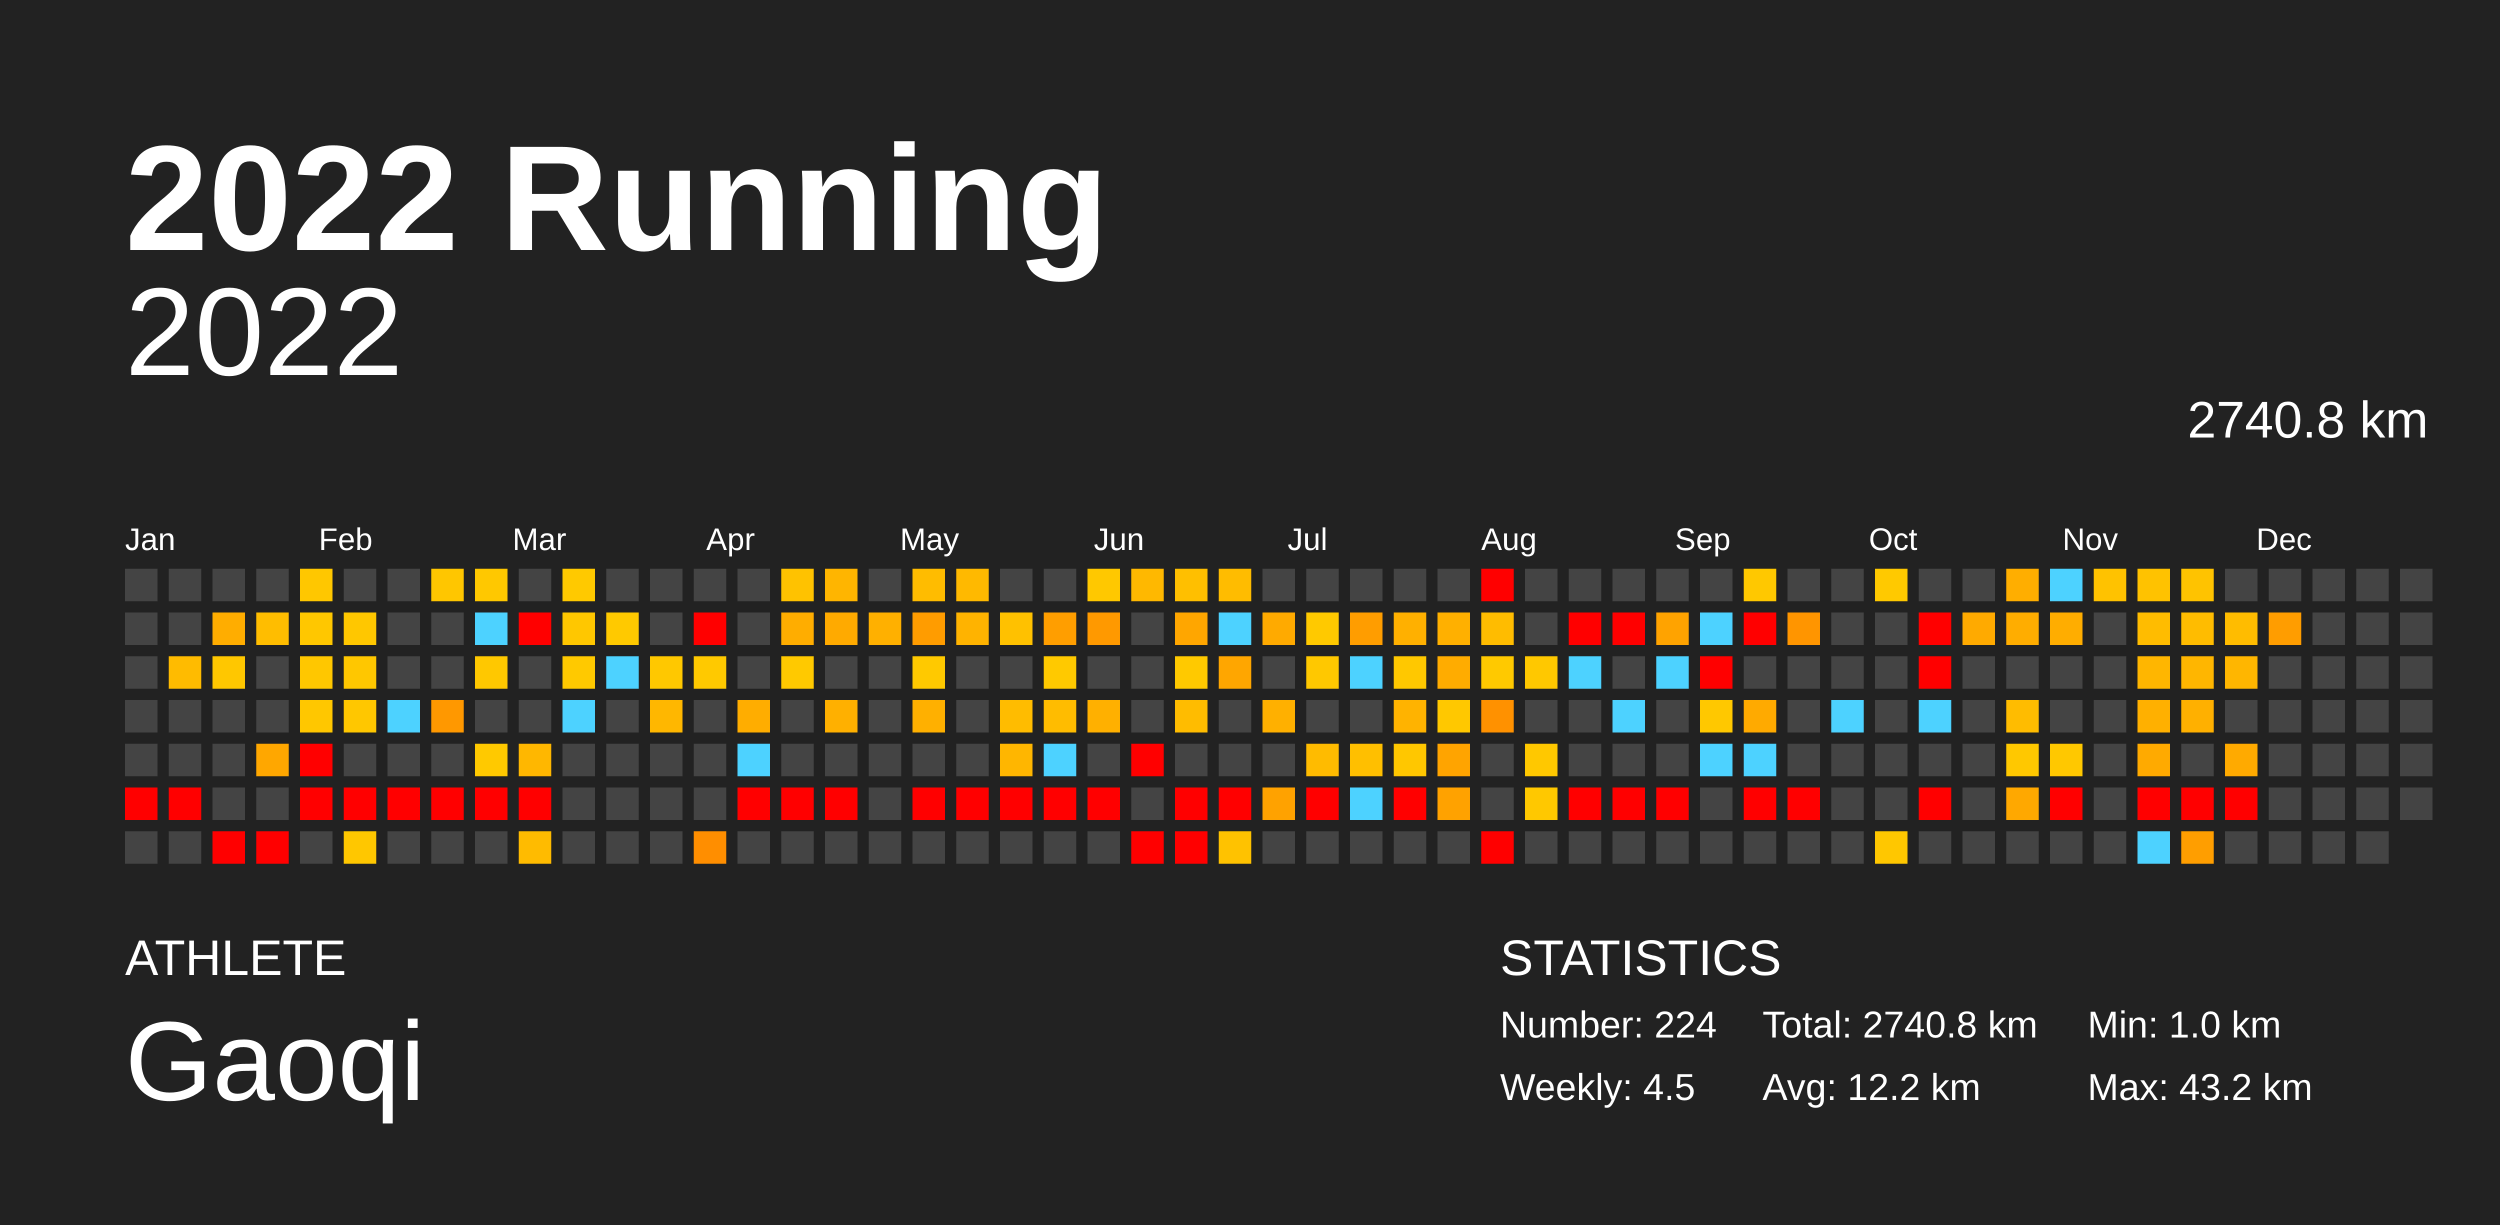
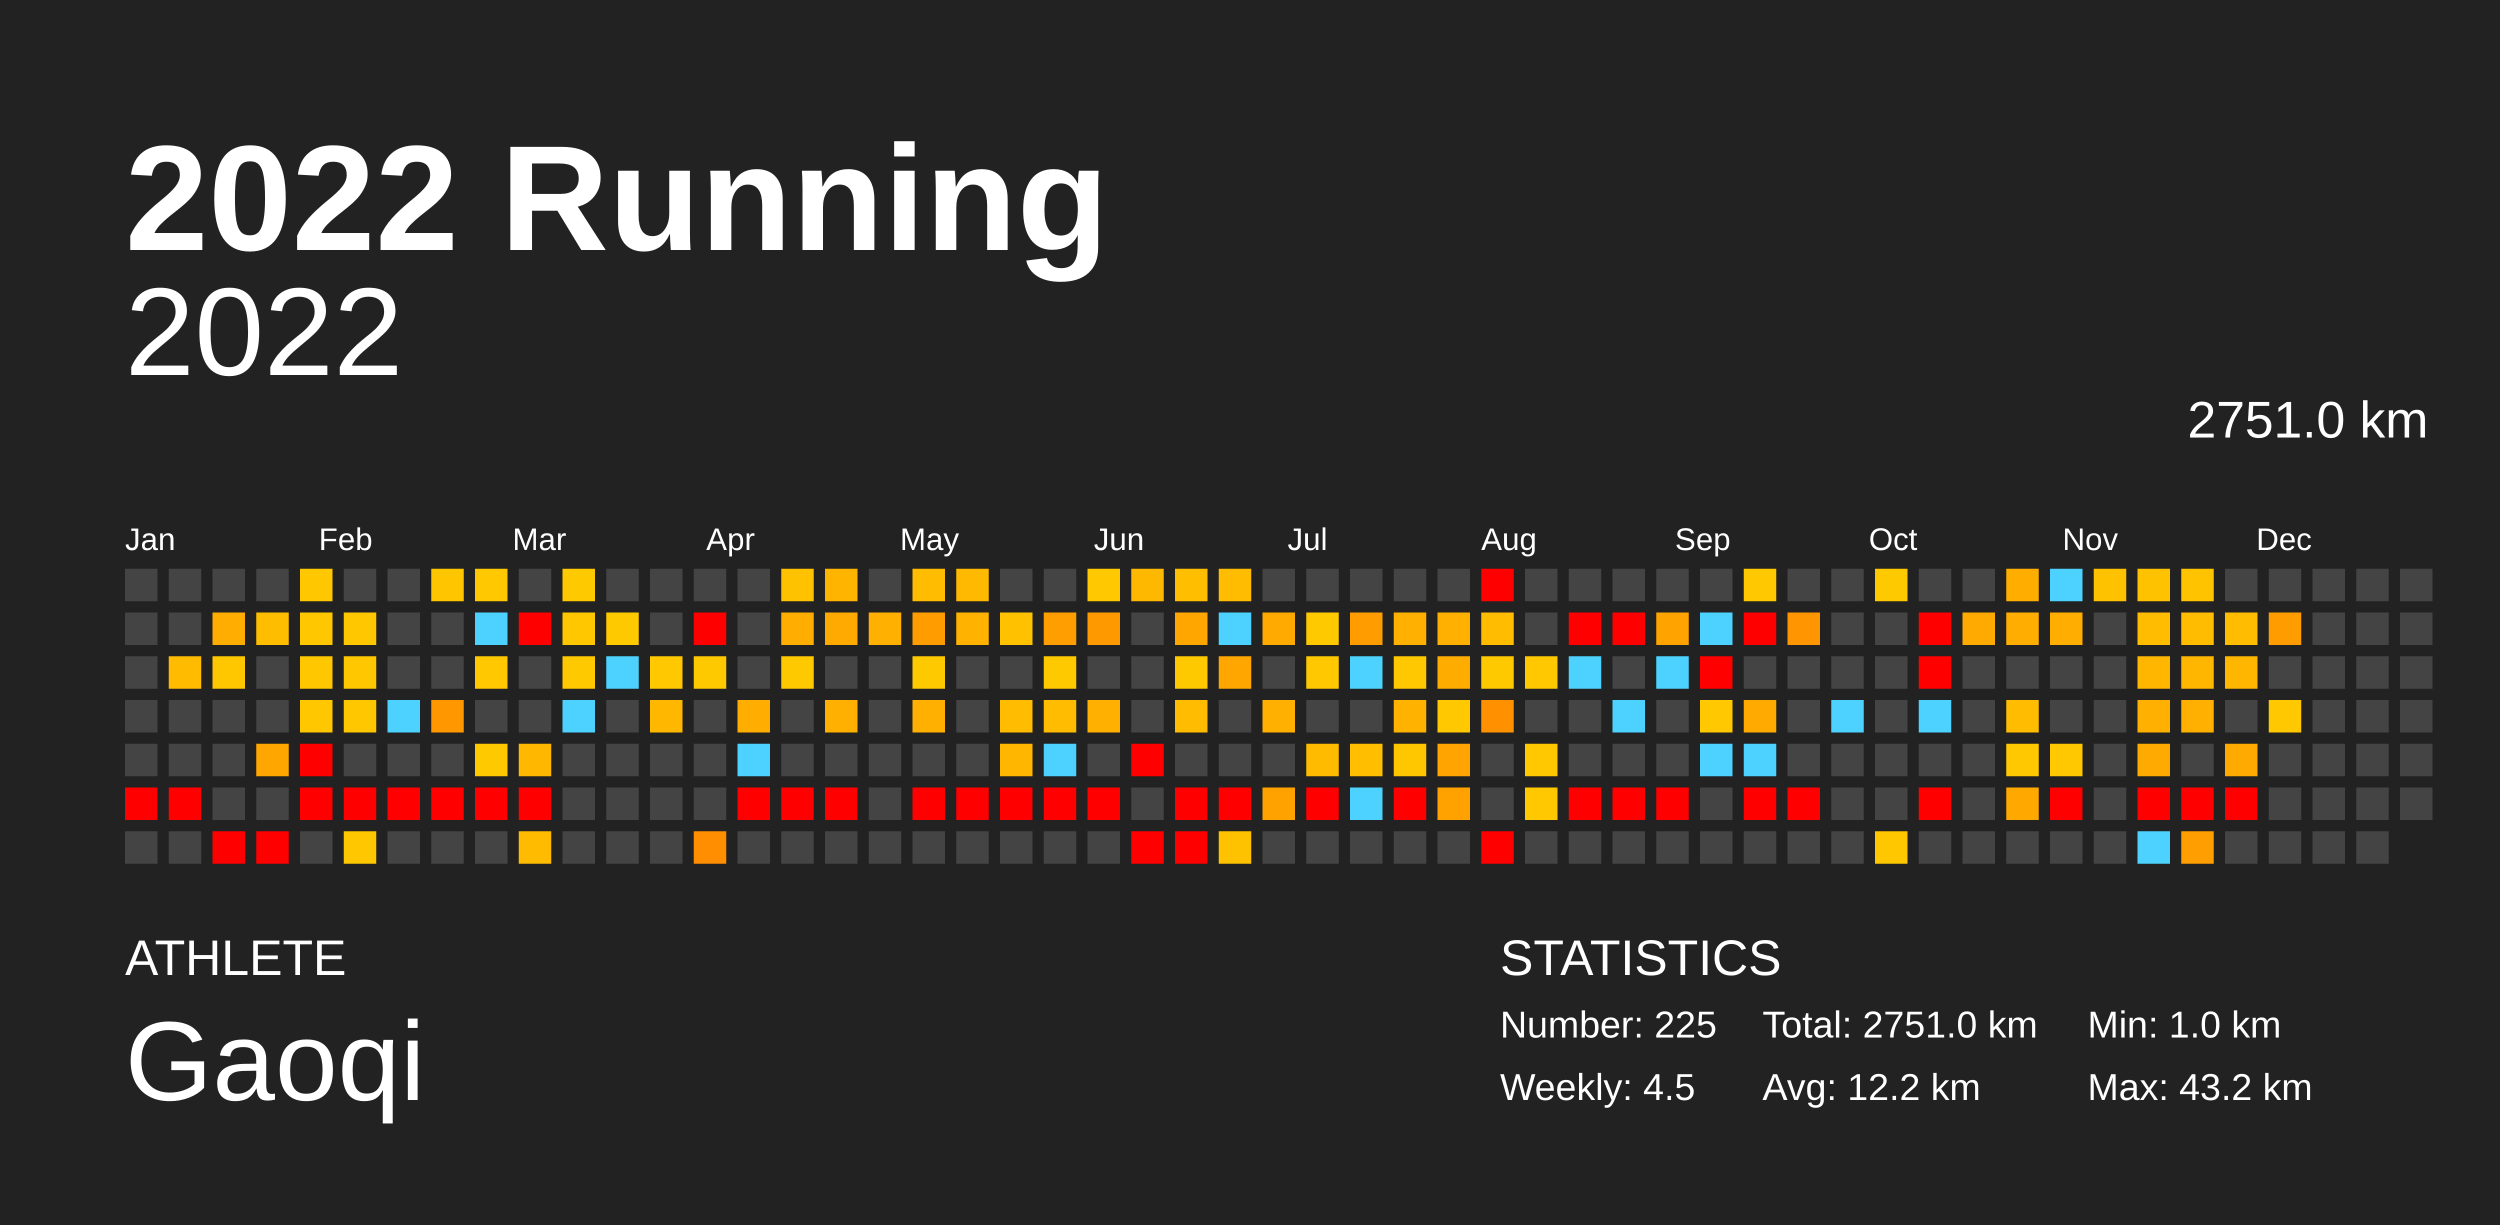
<svg xmlns="http://www.w3.org/2000/svg" baseProfile="full" height="98mm" version="1.1" viewBox="0,0,200,98" width="200mm">
  <defs />
  <rect fill="#222222" height="98" width="200" x="0" y="0" />
  <text fill="#FFFFFF" style="font-size:12px; font-family:Arial; font-weight:bold;" x="10" y="20">2022 Running</text>
  <text fill="#FFFFFF" style="font-size:4px; font-family:Arial" x="10" y="78">ATHLETE</text>
  <text fill="#FFFFFF" style="font-size:9px; font-family:Arial" x="10" y="88">Gaoqi</text>
  <text fill="#FFFFFF" style="font-size:4px; font-family:Arial" x="120" y="78">STATISTICS</text>
-   <text fill="#FFFFFF" style="font-size:3px; font-family:Arial" x="120" y="83">Number: 224</text>
+   <text fill="#FFFFFF" style="font-size:3px; font-family:Arial" x="120" y="83">Number: 225</text>
  <text fill="#FFFFFF" style="font-size:3px; font-family:Arial" x="120" y="88">Weekly: 4.5</text>
-   <text fill="#FFFFFF" style="font-size:3px; font-family:Arial" x="141" y="83">Total: 2740.8 km</text>
+   <text fill="#FFFFFF" style="font-size:3px; font-family:Arial" x="141" y="83">Total: 2751.0 km</text>
  <text fill="#FFFFFF" style="font-size:3px; font-family:Arial" x="141" y="88">Avg: 12.2 km</text>
  <text fill="#FFFFFF" style="font-size:3px; font-family:Arial" x="167" y="83">Min: 1.0 km</text>
  <text fill="#FFFFFF" style="font-size:3px; font-family:Arial" x="167" y="88">Max: 43.2 km</text>
  <text alignment-baseline="hanging" fill="#FFFFFF" style="font-size:10.0px; font-family:Arial;" x="10" y="30">2022</text>
-   <text alignment-baseline="hanging" fill="#FFFFFF" style="font-size:4.125px; font-family:Arial;" x="175" y="35">2740.8 km</text>
+   <text alignment-baseline="hanging" fill="#FFFFFF" style="font-size:4.125px; font-family:Arial;" x="175" y="35">2751.0 km</text>
  <text fill="#FFFFFF" style="font-size:2.5px; font-family:Arial" x="10.0" y="44">Jan</text>
  <text fill="#FFFFFF" style="font-size:2.5px; font-family:Arial" x="25.5" y="44">Feb</text>
  <text fill="#FFFFFF" style="font-size:2.5px; font-family:Arial" x="41.0" y="44">Mar</text>
  <text fill="#FFFFFF" style="font-size:2.5px; font-family:Arial" x="56.5" y="44">Apr</text>
  <text fill="#FFFFFF" style="font-size:2.5px; font-family:Arial" x="72.0" y="44">May</text>
  <text fill="#FFFFFF" style="font-size:2.5px; font-family:Arial" x="87.5" y="44">Jun</text>
  <text fill="#FFFFFF" style="font-size:2.5px; font-family:Arial" x="103.0" y="44">Jul</text>
  <text fill="#FFFFFF" style="font-size:2.5px; font-family:Arial" x="118.5" y="44">Aug</text>
  <text fill="#FFFFFF" style="font-size:2.5px; font-family:Arial" x="134.0" y="44">Sep</text>
  <text fill="#FFFFFF" style="font-size:2.5px; font-family:Arial" x="149.5" y="44">Oct</text>
  <text fill="#FFFFFF" style="font-size:2.5px; font-family:Arial" x="165.0" y="44">Nov</text>
  <text fill="#FFFFFF" style="font-size:2.5px; font-family:Arial" x="180.5" y="44">Dec</text>
  <rect fill="#444444" height="2.6" width="2.6" x="10.0" y="45.5" />
  <rect fill="#444444" height="2.6" width="2.6" x="10.0" y="49.0" />
  <rect fill="#444444" height="2.6" width="2.6" x="10.0" y="52.5" />
  <rect fill="#444444" height="2.6" width="2.6" x="10.0" y="56.0" />
  <rect fill="#444444" height="2.6" width="2.6" x="10.0" y="59.5" />
  <rect fill="red" height="2.6" width="2.6" x="10.0" y="63.0" />
  <rect fill="#444444" height="2.6" width="2.6" x="10.0" y="66.5" />
  <rect fill="#444444" height="2.6" width="2.6" x="13.5" y="45.5" />
  <rect fill="#444444" height="2.6" width="2.6" x="13.5" y="49.0" />
  <rect fill="#ffbb00" height="2.6" width="2.6" x="13.5" y="52.5" />
  <rect fill="#444444" height="2.6" width="2.6" x="13.5" y="56.0" />
  <rect fill="#444444" height="2.6" width="2.6" x="13.5" y="59.5" />
  <rect fill="red" height="2.6" width="2.6" x="13.5" y="63.0" />
  <rect fill="#444444" height="2.6" width="2.6" x="13.5" y="66.5" />
  <rect fill="#444444" height="2.6" width="2.6" x="17.0" y="45.5" />
  <rect fill="#ffad00" height="2.6" width="2.6" x="17.0" y="49.0" />
  <rect fill="#ffc700" height="2.6" width="2.6" x="17.0" y="52.5" />
  <rect fill="#444444" height="2.6" width="2.6" x="17.0" y="56.0" />
  <rect fill="#444444" height="2.6" width="2.6" x="17.0" y="59.5" />
  <rect fill="#444444" height="2.6" width="2.6" x="17.0" y="63.0" />
  <rect fill="red" height="2.6" width="2.6" x="17.0" y="66.5" />
  <rect fill="#444444" height="2.6" width="2.6" x="20.5" y="45.5" />
  <rect fill="#ffbd00" height="2.6" width="2.6" x="20.5" y="49.0" />
  <rect fill="#444444" height="2.6" width="2.6" x="20.5" y="52.5" />
  <rect fill="#444444" height="2.6" width="2.6" x="20.5" y="56.0" />
  <rect fill="#ffa700" height="2.6" width="2.6" x="20.5" y="59.5" />
  <rect fill="#444444" height="2.6" width="2.6" x="20.5" y="63.0" />
  <rect fill="red" height="2.6" width="2.6" x="20.5" y="66.5" />
  <rect fill="#ffc700" height="2.6" width="2.6" x="24.0" y="45.5" />
  <rect fill="#ffc700" height="2.6" width="2.6" x="24.0" y="49.0" />
  <rect fill="#ffc700" height="2.6" width="2.6" x="24.0" y="52.5" />
  <rect fill="#ffc700" height="2.6" width="2.6" x="24.0" y="56.0" />
  <rect fill="red" height="2.6" width="2.6" x="24.0" y="59.5" />
  <rect fill="red" height="2.6" width="2.6" x="24.0" y="63.0" />
  <rect fill="#444444" height="2.6" width="2.6" x="24.0" y="66.5" />
  <rect fill="#444444" height="2.6" width="2.6" x="27.5" y="45.5" />
  <rect fill="#ffc700" height="2.6" width="2.6" x="27.5" y="49.0" />
  <rect fill="#ffc700" height="2.6" width="2.6" x="27.5" y="52.5" />
  <rect fill="#ffc700" height="2.6" width="2.6" x="27.5" y="56.0" />
  <rect fill="#444444" height="2.6" width="2.6" x="27.5" y="59.5" />
  <rect fill="red" height="2.6" width="2.6" x="27.5" y="63.0" />
  <rect fill="#ffc700" height="2.6" width="2.6" x="27.5" y="66.5" />
  <rect fill="#444444" height="2.6" width="2.6" x="31.0" y="45.5" />
  <rect fill="#444444" height="2.6" width="2.6" x="31.0" y="49.0" />
  <rect fill="#444444" height="2.6" width="2.6" x="31.0" y="52.5" />
  <rect fill="#4dd2ff" height="2.6" width="2.6" x="31.0" y="56.0" />
  <rect fill="#444444" height="2.6" width="2.6" x="31.0" y="59.5" />
  <rect fill="red" height="2.6" width="2.6" x="31.0" y="63.0" />
  <rect fill="#444444" height="2.6" width="2.6" x="31.0" y="66.5" />
  <rect fill="#ffc600" height="2.6" width="2.6" x="34.5" y="45.5" />
  <rect fill="#444444" height="2.6" width="2.6" x="34.5" y="49.0" />
  <rect fill="#444444" height="2.6" width="2.6" x="34.5" y="52.5" />
  <rect fill="#ff9800" height="2.6" width="2.6" x="34.5" y="56.0" />
  <rect fill="#444444" height="2.6" width="2.6" x="34.5" y="59.5" />
  <rect fill="red" height="2.6" width="2.6" x="34.5" y="63.0" />
  <rect fill="#444444" height="2.6" width="2.6" x="34.5" y="66.5" />
  <rect fill="#ffc800" height="2.6" width="2.6" x="38.0" y="45.5" />
  <rect fill="#4dd2ff" height="2.6" width="2.6" x="38.0" y="49.0" />
  <rect fill="#ffc800" height="2.6" width="2.6" x="38.0" y="52.5" />
  <rect fill="#444444" height="2.6" width="2.6" x="38.0" y="56.0" />
  <rect fill="#ffc900" height="2.6" width="2.6" x="38.0" y="59.5" />
  <rect fill="red" height="2.6" width="2.6" x="38.0" y="63.0" />
  <rect fill="#444444" height="2.6" width="2.6" x="38.0" y="66.5" />
  <rect fill="#444444" height="2.6" width="2.6" x="41.5" y="45.5" />
  <rect fill="red" height="2.6" width="2.6" x="41.5" y="49.0" />
  <rect fill="#444444" height="2.6" width="2.6" x="41.5" y="52.5" />
  <rect fill="#444444" height="2.6" width="2.6" x="41.5" y="56.0" />
  <rect fill="#ffb700" height="2.6" width="2.6" x="41.5" y="59.5" />
  <rect fill="red" height="2.6" width="2.6" x="41.5" y="63.0" />
  <rect fill="#ffbb00" height="2.6" width="2.6" x="41.5" y="66.5" />
  <rect fill="#ffc900" height="2.6" width="2.6" x="45.0" y="45.5" />
  <rect fill="#ffc700" height="2.6" width="2.6" x="45.0" y="49.0" />
  <rect fill="#ffc900" height="2.6" width="2.6" x="45.0" y="52.5" />
  <rect fill="#4dd2ff" height="2.6" width="2.6" x="45.0" y="56.0" />
  <rect fill="#444444" height="2.6" width="2.6" x="45.0" y="59.5" />
  <rect fill="#444444" height="2.6" width="2.6" x="45.0" y="63.0" />
  <rect fill="#444444" height="2.6" width="2.6" x="45.0" y="66.5" />
  <rect fill="#444444" height="2.6" width="2.6" x="48.5" y="45.5" />
  <rect fill="#ffc900" height="2.6" width="2.6" x="48.5" y="49.0" />
  <rect fill="#4dd2ff" height="2.6" width="2.6" x="48.5" y="52.5" />
  <rect fill="#444444" height="2.6" width="2.6" x="48.5" y="56.0" />
  <rect fill="#444444" height="2.6" width="2.6" x="48.5" y="59.5" />
  <rect fill="#444444" height="2.6" width="2.6" x="48.5" y="63.0" />
  <rect fill="#444444" height="2.6" width="2.6" x="48.5" y="66.5" />
  <rect fill="#444444" height="2.6" width="2.6" x="52.0" y="45.5" />
  <rect fill="#444444" height="2.6" width="2.6" x="52.0" y="49.0" />
  <rect fill="#ffc800" height="2.6" width="2.6" x="52.0" y="52.5" />
  <rect fill="#ffb700" height="2.6" width="2.6" x="52.0" y="56.0" />
  <rect fill="#444444" height="2.6" width="2.6" x="52.0" y="59.5" />
  <rect fill="#444444" height="2.6" width="2.6" x="52.0" y="63.0" />
  <rect fill="#444444" height="2.6" width="2.6" x="52.0" y="66.5" />
  <rect fill="#444444" height="2.6" width="2.6" x="55.5" y="45.5" />
  <rect fill="red" height="2.6" width="2.6" x="55.5" y="49.0" />
  <rect fill="#ffc900" height="2.6" width="2.6" x="55.5" y="52.5" />
  <rect fill="#444444" height="2.6" width="2.6" x="55.5" y="56.0" />
  <rect fill="#444444" height="2.6" width="2.6" x="55.5" y="59.5" />
  <rect fill="#444444" height="2.6" width="2.6" x="55.5" y="63.0" />
  <rect fill="#ff8e00" height="2.6" width="2.6" x="55.5" y="66.5" />
  <rect fill="#444444" height="2.6" width="2.6" x="59.0" y="45.5" />
  <rect fill="#444444" height="2.6" width="2.6" x="59.0" y="49.0" />
  <rect fill="#444444" height="2.6" width="2.6" x="59.0" y="52.5" />
  <rect fill="#ffad00" height="2.6" width="2.6" x="59.0" y="56.0" />
  <rect fill="#4dd2ff" height="2.6" width="2.6" x="59.0" y="59.5" />
  <rect fill="red" height="2.6" width="2.6" x="59.0" y="63.0" />
  <rect fill="#444444" height="2.6" width="2.6" x="59.0" y="66.5" />
  <rect fill="#ffc200" height="2.6" width="2.6" x="62.5" y="45.5" />
  <rect fill="#ffad00" height="2.6" width="2.6" x="62.5" y="49.0" />
  <rect fill="#ffc900" height="2.6" width="2.6" x="62.5" y="52.5" />
  <rect fill="#444444" height="2.6" width="2.6" x="62.5" y="56.0" />
  <rect fill="#444444" height="2.6" width="2.6" x="62.5" y="59.5" />
  <rect fill="red" height="2.6" width="2.6" x="62.5" y="63.0" />
  <rect fill="#444444" height="2.6" width="2.6" x="62.5" y="66.5" />
  <rect fill="#ffb500" height="2.6" width="2.6" x="66.0" y="45.5" />
  <rect fill="#ffaa00" height="2.6" width="2.6" x="66.0" y="49.0" />
  <rect fill="#444444" height="2.6" width="2.6" x="66.0" y="52.5" />
  <rect fill="#ffb000" height="2.6" width="2.6" x="66.0" y="56.0" />
  <rect fill="#444444" height="2.6" width="2.6" x="66.0" y="59.5" />
  <rect fill="red" height="2.6" width="2.6" x="66.0" y="63.0" />
  <rect fill="#444444" height="2.6" width="2.6" x="66.0" y="66.5" />
  <rect fill="#444444" height="2.6" width="2.6" x="69.5" y="45.5" />
  <rect fill="#ffb000" height="2.6" width="2.6" x="69.5" y="49.0" />
  <rect fill="#444444" height="2.6" width="2.6" x="69.5" y="52.5" />
  <rect fill="#444444" height="2.6" width="2.6" x="69.5" y="56.0" />
  <rect fill="#444444" height="2.6" width="2.6" x="69.5" y="59.5" />
  <rect fill="#444444" height="2.6" width="2.6" x="69.5" y="63.0" />
  <rect fill="#444444" height="2.6" width="2.6" x="69.5" y="66.5" />
  <rect fill="#ffbc00" height="2.6" width="2.6" x="73.0" y="45.5" />
  <rect fill="#ff9c00" height="2.6" width="2.6" x="73.0" y="49.0" />
  <rect fill="#ffc900" height="2.6" width="2.6" x="73.0" y="52.5" />
  <rect fill="#ffb000" height="2.6" width="2.6" x="73.0" y="56.0" />
  <rect fill="#444444" height="2.6" width="2.6" x="73.0" y="59.5" />
  <rect fill="red" height="2.6" width="2.6" x="73.0" y="63.0" />
  <rect fill="#444444" height="2.6" width="2.6" x="73.0" y="66.5" />
  <rect fill="#ffb900" height="2.6" width="2.6" x="76.5" y="45.5" />
  <rect fill="#ffb300" height="2.6" width="2.6" x="76.5" y="49.0" />
  <rect fill="#444444" height="2.6" width="2.6" x="76.5" y="52.5" />
  <rect fill="#444444" height="2.6" width="2.6" x="76.5" y="56.0" />
  <rect fill="#444444" height="2.6" width="2.6" x="76.5" y="59.5" />
  <rect fill="red" height="2.6" width="2.6" x="76.5" y="63.0" />
  <rect fill="#444444" height="2.6" width="2.6" x="76.5" y="66.5" />
  <rect fill="#444444" height="2.6" width="2.6" x="80.0" y="45.5" />
  <rect fill="#ffc100" height="2.6" width="2.6" x="80.0" y="49.0" />
  <rect fill="#444444" height="2.6" width="2.6" x="80.0" y="52.5" />
  <rect fill="#ffbc00" height="2.6" width="2.6" x="80.0" y="56.0" />
  <rect fill="#ffb600" height="2.6" width="2.6" x="80.0" y="59.5" />
  <rect fill="red" height="2.6" width="2.6" x="80.0" y="63.0" />
  <rect fill="#444444" height="2.6" width="2.6" x="80.0" y="66.5" />
  <rect fill="#444444" height="2.6" width="2.6" x="83.5" y="45.5" />
  <rect fill="#ff9e00" height="2.6" width="2.6" x="83.5" y="49.0" />
  <rect fill="#ffc900" height="2.6" width="2.6" x="83.5" y="52.5" />
  <rect fill="#ffbc00" height="2.6" width="2.6" x="83.5" y="56.0" />
  <rect fill="#4dd2ff" height="2.6" width="2.6" x="83.5" y="59.5" />
  <rect fill="red" height="2.6" width="2.6" x="83.5" y="63.0" />
  <rect fill="#444444" height="2.6" width="2.6" x="83.5" y="66.5" />
  <rect fill="#ffc800" height="2.6" width="2.6" x="87.0" y="45.5" />
  <rect fill="#ff9900" height="2.6" width="2.6" x="87.0" y="49.0" />
  <rect fill="#444444" height="2.6" width="2.6" x="87.0" y="52.5" />
  <rect fill="#ffb000" height="2.6" width="2.6" x="87.0" y="56.0" />
  <rect fill="#444444" height="2.6" width="2.6" x="87.0" y="59.5" />
  <rect fill="red" height="2.6" width="2.6" x="87.0" y="63.0" />
  <rect fill="#444444" height="2.6" width="2.6" x="87.0" y="66.5" />
  <rect fill="#ffb800" height="2.6" width="2.6" x="90.5" y="45.5" />
  <rect fill="#444444" height="2.6" width="2.6" x="90.5" y="49.0" />
  <rect fill="#444444" height="2.6" width="2.6" x="90.5" y="52.5" />
  <rect fill="#444444" height="2.6" width="2.6" x="90.5" y="56.0" />
  <rect fill="red" height="2.6" width="2.6" x="90.5" y="59.5" />
  <rect fill="#444444" height="2.6" width="2.6" x="90.5" y="63.0" />
  <rect fill="red" height="2.6" width="2.6" x="90.5" y="66.5" />
  <rect fill="#ffbf00" height="2.6" width="2.6" x="94.0" y="45.5" />
  <rect fill="#ffa600" height="2.6" width="2.6" x="94.0" y="49.0" />
  <rect fill="#ffc900" height="2.6" width="2.6" x="94.0" y="52.5" />
  <rect fill="#ffbc00" height="2.6" width="2.6" x="94.0" y="56.0" />
  <rect fill="#444444" height="2.6" width="2.6" x="94.0" y="59.5" />
  <rect fill="red" height="2.6" width="2.6" x="94.0" y="63.0" />
  <rect fill="red" height="2.6" width="2.6" x="94.0" y="66.5" />
  <rect fill="#ffbc00" height="2.6" width="2.6" x="97.5" y="45.5" />
  <rect fill="#4dd2ff" height="2.6" width="2.6" x="97.5" y="49.0" />
  <rect fill="#ffa600" height="2.6" width="2.6" x="97.5" y="52.5" />
  <rect fill="#444444" height="2.6" width="2.6" x="97.5" y="56.0" />
  <rect fill="#444444" height="2.6" width="2.6" x="97.5" y="59.5" />
  <rect fill="red" height="2.6" width="2.6" x="97.5" y="63.0" />
  <rect fill="#ffc200" height="2.6" width="2.6" x="97.5" y="66.5" />
  <rect fill="#444444" height="2.6" width="2.6" x="101.0" y="45.5" />
  <rect fill="#ffaa00" height="2.6" width="2.6" x="101.0" y="49.0" />
  <rect fill="#444444" height="2.6" width="2.6" x="101.0" y="52.5" />
  <rect fill="#ffb000" height="2.6" width="2.6" x="101.0" y="56.0" />
  <rect fill="#444444" height="2.6" width="2.6" x="101.0" y="59.5" />
  <rect fill="#ffa200" height="2.6" width="2.6" x="101.0" y="63.0" />
  <rect fill="#444444" height="2.6" width="2.6" x="101.0" y="66.5" />
  <rect fill="#444444" height="2.6" width="2.6" x="104.5" y="45.5" />
  <rect fill="#ffc900" height="2.6" width="2.6" x="104.5" y="49.0" />
  <rect fill="#ffc800" height="2.6" width="2.6" x="104.5" y="52.5" />
  <rect fill="#444444" height="2.6" width="2.6" x="104.5" y="56.0" />
  <rect fill="#ffbb00" height="2.6" width="2.6" x="104.5" y="59.5" />
  <rect fill="red" height="2.6" width="2.6" x="104.5" y="63.0" />
  <rect fill="#444444" height="2.6" width="2.6" x="104.5" y="66.5" />
  <rect fill="#444444" height="2.6" width="2.6" x="108.0" y="45.5" />
  <rect fill="#ff9d00" height="2.6" width="2.6" x="108.0" y="49.0" />
  <rect fill="#4dd2ff" height="2.6" width="2.6" x="108.0" y="52.5" />
  <rect fill="#444444" height="2.6" width="2.6" x="108.0" y="56.0" />
  <rect fill="#ffbf00" height="2.6" width="2.6" x="108.0" y="59.5" />
  <rect fill="#4dd2ff" height="2.6" width="2.6" x="108.0" y="63.0" />
  <rect fill="#444444" height="2.6" width="2.6" x="108.0" y="66.5" />
  <rect fill="#444444" height="2.6" width="2.6" x="111.5" y="45.5" />
  <rect fill="#ffb000" height="2.6" width="2.6" x="111.5" y="49.0" />
  <rect fill="#ffc800" height="2.6" width="2.6" x="111.5" y="52.5" />
  <rect fill="#ffb300" height="2.6" width="2.6" x="111.5" y="56.0" />
  <rect fill="#ffc700" height="2.6" width="2.6" x="111.5" y="59.5" />
  <rect fill="red" height="2.6" width="2.6" x="111.5" y="63.0" />
  <rect fill="#444444" height="2.6" width="2.6" x="111.5" y="66.5" />
  <rect fill="#444444" height="2.6" width="2.6" x="115.0" y="45.5" />
  <rect fill="#ffb000" height="2.6" width="2.6" x="115.0" y="49.0" />
  <rect fill="#ffac00" height="2.6" width="2.6" x="115.0" y="52.5" />
  <rect fill="#ffc800" height="2.6" width="2.6" x="115.0" y="56.0" />
  <rect fill="#ffa400" height="2.6" width="2.6" x="115.0" y="59.5" />
  <rect fill="#ffa200" height="2.6" width="2.6" x="115.0" y="63.0" />
  <rect fill="#444444" height="2.6" width="2.6" x="115.0" y="66.5" />
  <rect fill="red" height="2.6" width="2.6" x="118.5" y="45.5" />
  <rect fill="#ffbc00" height="2.6" width="2.6" x="118.5" y="49.0" />
  <rect fill="#ffc900" height="2.6" width="2.6" x="118.5" y="52.5" />
  <rect fill="#ff9100" height="2.6" width="2.6" x="118.5" y="56.0" />
  <rect fill="#444444" height="2.6" width="2.6" x="118.5" y="59.5" />
  <rect fill="#444444" height="2.6" width="2.6" x="118.5" y="63.0" />
  <rect fill="red" height="2.6" width="2.6" x="118.5" y="66.5" />
  <rect fill="#444444" height="2.6" width="2.6" x="122.0" y="45.5" />
  <rect fill="#444444" height="2.6" width="2.6" x="122.0" y="49.0" />
  <rect fill="#ffc800" height="2.6" width="2.6" x="122.0" y="52.5" />
  <rect fill="#444444" height="2.6" width="2.6" x="122.0" y="56.0" />
  <rect fill="#ffc800" height="2.6" width="2.6" x="122.0" y="59.5" />
  <rect fill="#ffc800" height="2.6" width="2.6" x="122.0" y="63.0" />
  <rect fill="#444444" height="2.6" width="2.6" x="122.0" y="66.5" />
  <rect fill="#444444" height="2.6" width="2.6" x="125.5" y="45.5" />
  <rect fill="red" height="2.6" width="2.6" x="125.5" y="49.0" />
  <rect fill="#4dd2ff" height="2.6" width="2.6" x="125.5" y="52.5" />
  <rect fill="#444444" height="2.6" width="2.6" x="125.5" y="56.0" />
  <rect fill="#444444" height="2.6" width="2.6" x="125.5" y="59.5" />
  <rect fill="red" height="2.6" width="2.6" x="125.5" y="63.0" />
  <rect fill="#444444" height="2.6" width="2.6" x="125.5" y="66.5" />
  <rect fill="#444444" height="2.6" width="2.6" x="129.0" y="45.5" />
  <rect fill="red" height="2.6" width="2.6" x="129.0" y="49.0" />
  <rect fill="#444444" height="2.6" width="2.6" x="129.0" y="52.5" />
  <rect fill="#4dd2ff" height="2.6" width="2.6" x="129.0" y="56.0" />
  <rect fill="#444444" height="2.6" width="2.6" x="129.0" y="59.5" />
  <rect fill="red" height="2.6" width="2.6" x="129.0" y="63.0" />
  <rect fill="#444444" height="2.6" width="2.6" x="129.0" y="66.5" />
  <rect fill="#444444" height="2.6" width="2.6" x="132.5" y="45.5" />
  <rect fill="#ffa300" height="2.6" width="2.6" x="132.5" y="49.0" />
  <rect fill="#4dd2ff" height="2.6" width="2.6" x="132.5" y="52.5" />
  <rect fill="#444444" height="2.6" width="2.6" x="132.5" y="56.0" />
  <rect fill="#444444" height="2.6" width="2.6" x="132.5" y="59.5" />
  <rect fill="red" height="2.6" width="2.6" x="132.5" y="63.0" />
  <rect fill="#444444" height="2.6" width="2.6" x="132.5" y="66.5" />
  <rect fill="#444444" height="2.6" width="2.6" x="136.0" y="45.5" />
  <rect fill="#4dd2ff" height="2.6" width="2.6" x="136.0" y="49.0" />
  <rect fill="red" height="2.6" width="2.6" x="136.0" y="52.5" />
  <rect fill="#ffc800" height="2.6" width="2.6" x="136.0" y="56.0" />
  <rect fill="#4dd2ff" height="2.6" width="2.6" x="136.0" y="59.5" />
  <rect fill="#444444" height="2.6" width="2.6" x="136.0" y="63.0" />
  <rect fill="#444444" height="2.6" width="2.6" x="136.0" y="66.5" />
  <rect fill="#ffc800" height="2.6" width="2.6" x="139.5" y="45.5" />
  <rect fill="red" height="2.6" width="2.6" x="139.5" y="49.0" />
  <rect fill="#444444" height="2.6" width="2.6" x="139.5" y="52.5" />
  <rect fill="#ffaa00" height="2.6" width="2.6" x="139.5" y="56.0" />
  <rect fill="#4dd2ff" height="2.6" width="2.6" x="139.5" y="59.5" />
  <rect fill="red" height="2.6" width="2.6" x="139.5" y="63.0" />
  <rect fill="#444444" height="2.6" width="2.6" x="139.5" y="66.5" />
  <rect fill="#444444" height="2.6" width="2.6" x="143.0" y="45.5" />
  <rect fill="#ff9500" height="2.6" width="2.6" x="143.0" y="49.0" />
  <rect fill="#444444" height="2.6" width="2.6" x="143.0" y="52.5" />
  <rect fill="#444444" height="2.6" width="2.6" x="143.0" y="56.0" />
  <rect fill="#444444" height="2.6" width="2.6" x="143.0" y="59.5" />
  <rect fill="red" height="2.6" width="2.6" x="143.0" y="63.0" />
  <rect fill="#444444" height="2.6" width="2.6" x="143.0" y="66.5" />
  <rect fill="#444444" height="2.6" width="2.6" x="146.5" y="45.5" />
  <rect fill="#444444" height="2.6" width="2.6" x="146.5" y="49.0" />
  <rect fill="#444444" height="2.6" width="2.6" x="146.5" y="52.5" />
  <rect fill="#4dd2ff" height="2.6" width="2.6" x="146.5" y="56.0" />
  <rect fill="#444444" height="2.6" width="2.6" x="146.5" y="59.5" />
  <rect fill="#444444" height="2.6" width="2.6" x="146.5" y="63.0" />
  <rect fill="#444444" height="2.6" width="2.6" x="146.5" y="66.5" />
  <rect fill="#ffc900" height="2.6" width="2.6" x="150.0" y="45.5" />
  <rect fill="#444444" height="2.6" width="2.6" x="150.0" y="49.0" />
  <rect fill="#444444" height="2.6" width="2.6" x="150.0" y="52.5" />
  <rect fill="#444444" height="2.6" width="2.6" x="150.0" y="56.0" />
  <rect fill="#444444" height="2.6" width="2.6" x="150.0" y="59.5" />
  <rect fill="#444444" height="2.6" width="2.6" x="150.0" y="63.0" />
  <rect fill="#ffc700" height="2.6" width="2.6" x="150.0" y="66.5" />
  <rect fill="#444444" height="2.6" width="2.6" x="153.5" y="45.5" />
  <rect fill="red" height="2.6" width="2.6" x="153.5" y="49.0" />
  <rect fill="red" height="2.6" width="2.6" x="153.5" y="52.5" />
  <rect fill="#4dd2ff" height="2.6" width="2.6" x="153.5" y="56.0" />
  <rect fill="#444444" height="2.6" width="2.6" x="153.5" y="59.5" />
  <rect fill="red" height="2.6" width="2.6" x="153.5" y="63.0" />
  <rect fill="#444444" height="2.6" width="2.6" x="153.5" y="66.5" />
  <rect fill="#444444" height="2.6" width="2.6" x="157.0" y="45.5" />
  <rect fill="#ffaa00" height="2.6" width="2.6" x="157.0" y="49.0" />
  <rect fill="#444444" height="2.6" width="2.6" x="157.0" y="52.5" />
  <rect fill="#444444" height="2.6" width="2.6" x="157.0" y="56.0" />
  <rect fill="#444444" height="2.6" width="2.6" x="157.0" y="59.5" />
  <rect fill="#444444" height="2.6" width="2.6" x="157.0" y="63.0" />
  <rect fill="#444444" height="2.6" width="2.6" x="157.0" y="66.5" />
  <rect fill="#ffae00" height="2.6" width="2.6" x="160.5" y="45.5" />
  <rect fill="#ffad00" height="2.6" width="2.6" x="160.5" y="49.0" />
  <rect fill="#444444" height="2.6" width="2.6" x="160.5" y="52.5" />
  <rect fill="#ffbc00" height="2.6" width="2.6" x="160.5" y="56.0" />
  <rect fill="#ffc800" height="2.6" width="2.6" x="160.5" y="59.5" />
  <rect fill="#ffa800" height="2.6" width="2.6" x="160.5" y="63.0" />
  <rect fill="#444444" height="2.6" width="2.6" x="160.5" y="66.5" />
  <rect fill="#4dd2ff" height="2.6" width="2.6" x="164.0" y="45.5" />
  <rect fill="#ffad00" height="2.6" width="2.6" x="164.0" y="49.0" />
  <rect fill="#444444" height="2.6" width="2.6" x="164.0" y="52.5" />
  <rect fill="#444444" height="2.6" width="2.6" x="164.0" y="56.0" />
  <rect fill="#ffc800" height="2.6" width="2.6" x="164.0" y="59.5" />
  <rect fill="red" height="2.6" width="2.6" x="164.0" y="63.0" />
  <rect fill="#444444" height="2.6" width="2.6" x="164.0" y="66.5" />
  <rect fill="#ffc200" height="2.6" width="2.6" x="167.5" y="45.5" />
  <rect fill="#444444" height="2.6" width="2.6" x="167.5" y="49.0" />
  <rect fill="#444444" height="2.6" width="2.6" x="167.5" y="52.5" />
  <rect fill="#444444" height="2.6" width="2.6" x="167.5" y="56.0" />
  <rect fill="#444444" height="2.6" width="2.6" x="167.5" y="59.5" />
  <rect fill="#444444" height="2.6" width="2.6" x="167.5" y="63.0" />
  <rect fill="#444444" height="2.6" width="2.6" x="167.5" y="66.5" />
  <rect fill="#ffc200" height="2.6" width="2.6" x="171.0" y="45.5" />
  <rect fill="#ffbc00" height="2.6" width="2.6" x="171.0" y="49.0" />
  <rect fill="#ffb600" height="2.6" width="2.6" x="171.0" y="52.5" />
  <rect fill="#ffb000" height="2.6" width="2.6" x="171.0" y="56.0" />
  <rect fill="#ffaa00" height="2.6" width="2.6" x="171.0" y="59.5" />
  <rect fill="red" height="2.6" width="2.6" x="171.0" y="63.0" />
  <rect fill="#4dd2ff" height="2.6" width="2.6" x="171.0" y="66.5" />
  <rect fill="#ffc300" height="2.6" width="2.6" x="174.5" y="45.5" />
  <rect fill="#ffbc00" height="2.6" width="2.6" x="174.5" y="49.0" />
  <rect fill="#ffb600" height="2.6" width="2.6" x="174.5" y="52.5" />
  <rect fill="#ffb000" height="2.6" width="2.6" x="174.5" y="56.0" />
  <rect fill="#444444" height="2.6" width="2.6" x="174.5" y="59.5" />
  <rect fill="red" height="2.6" width="2.6" x="174.5" y="63.0" />
  <rect fill="#ff9e00" height="2.6" width="2.6" x="174.5" y="66.5" />
  <rect fill="#444444" height="2.6" width="2.6" x="178.0" y="45.5" />
  <rect fill="#ffbc00" height="2.6" width="2.6" x="178.0" y="49.0" />
  <rect fill="#ffb600" height="2.6" width="2.6" x="178.0" y="52.5" />
  <rect fill="#444444" height="2.6" width="2.6" x="178.0" y="56.0" />
  <rect fill="#ffaa00" height="2.6" width="2.6" x="178.0" y="59.5" />
  <rect fill="red" height="2.6" width="2.6" x="178.0" y="63.0" />
  <rect fill="#444444" height="2.6" width="2.6" x="178.0" y="66.5" />
  <rect fill="#444444" height="2.6" width="2.6" x="181.5" y="45.5" />
  <rect fill="#ff9d00" height="2.6" width="2.6" x="181.5" y="49.0" />
  <rect fill="#444444" height="2.6" width="2.6" x="181.5" y="52.5" />
-   <rect fill="#444444" height="2.6" width="2.6" x="181.5" y="56.0" />
+   <rect fill="#ffc800" height="2.6" width="2.6" x="181.5" y="56.0" />
  <rect fill="#444444" height="2.6" width="2.6" x="181.5" y="59.5" />
  <rect fill="#444444" height="2.6" width="2.6" x="181.5" y="63.0" />
  <rect fill="#444444" height="2.6" width="2.6" x="181.5" y="66.5" />
  <rect fill="#444444" height="2.6" width="2.6" x="185.0" y="45.5" />
  <rect fill="#444444" height="2.6" width="2.6" x="185.0" y="49.0" />
  <rect fill="#444444" height="2.6" width="2.6" x="185.0" y="52.5" />
  <rect fill="#444444" height="2.6" width="2.6" x="185.0" y="56.0" />
  <rect fill="#444444" height="2.6" width="2.6" x="185.0" y="59.5" />
  <rect fill="#444444" height="2.6" width="2.6" x="185.0" y="63.0" />
  <rect fill="#444444" height="2.6" width="2.6" x="185.0" y="66.5" />
  <rect fill="#444444" height="2.6" width="2.6" x="188.5" y="45.5" />
  <rect fill="#444444" height="2.6" width="2.6" x="188.5" y="49.0" />
  <rect fill="#444444" height="2.6" width="2.6" x="188.5" y="52.5" />
  <rect fill="#444444" height="2.6" width="2.6" x="188.5" y="56.0" />
  <rect fill="#444444" height="2.6" width="2.6" x="188.5" y="59.5" />
  <rect fill="#444444" height="2.6" width="2.6" x="188.5" y="63.0" />
  <rect fill="#444444" height="2.6" width="2.6" x="188.5" y="66.5" />
  <rect fill="#444444" height="2.6" width="2.6" x="192.0" y="45.5" />
  <rect fill="#444444" height="2.6" width="2.6" x="192.0" y="49.0" />
  <rect fill="#444444" height="2.6" width="2.6" x="192.0" y="52.5" />
  <rect fill="#444444" height="2.6" width="2.6" x="192.0" y="56.0" />
  <rect fill="#444444" height="2.6" width="2.6" x="192.0" y="59.5" />
  <rect fill="#444444" height="2.6" width="2.6" x="192.0" y="63.0" />
</svg>
